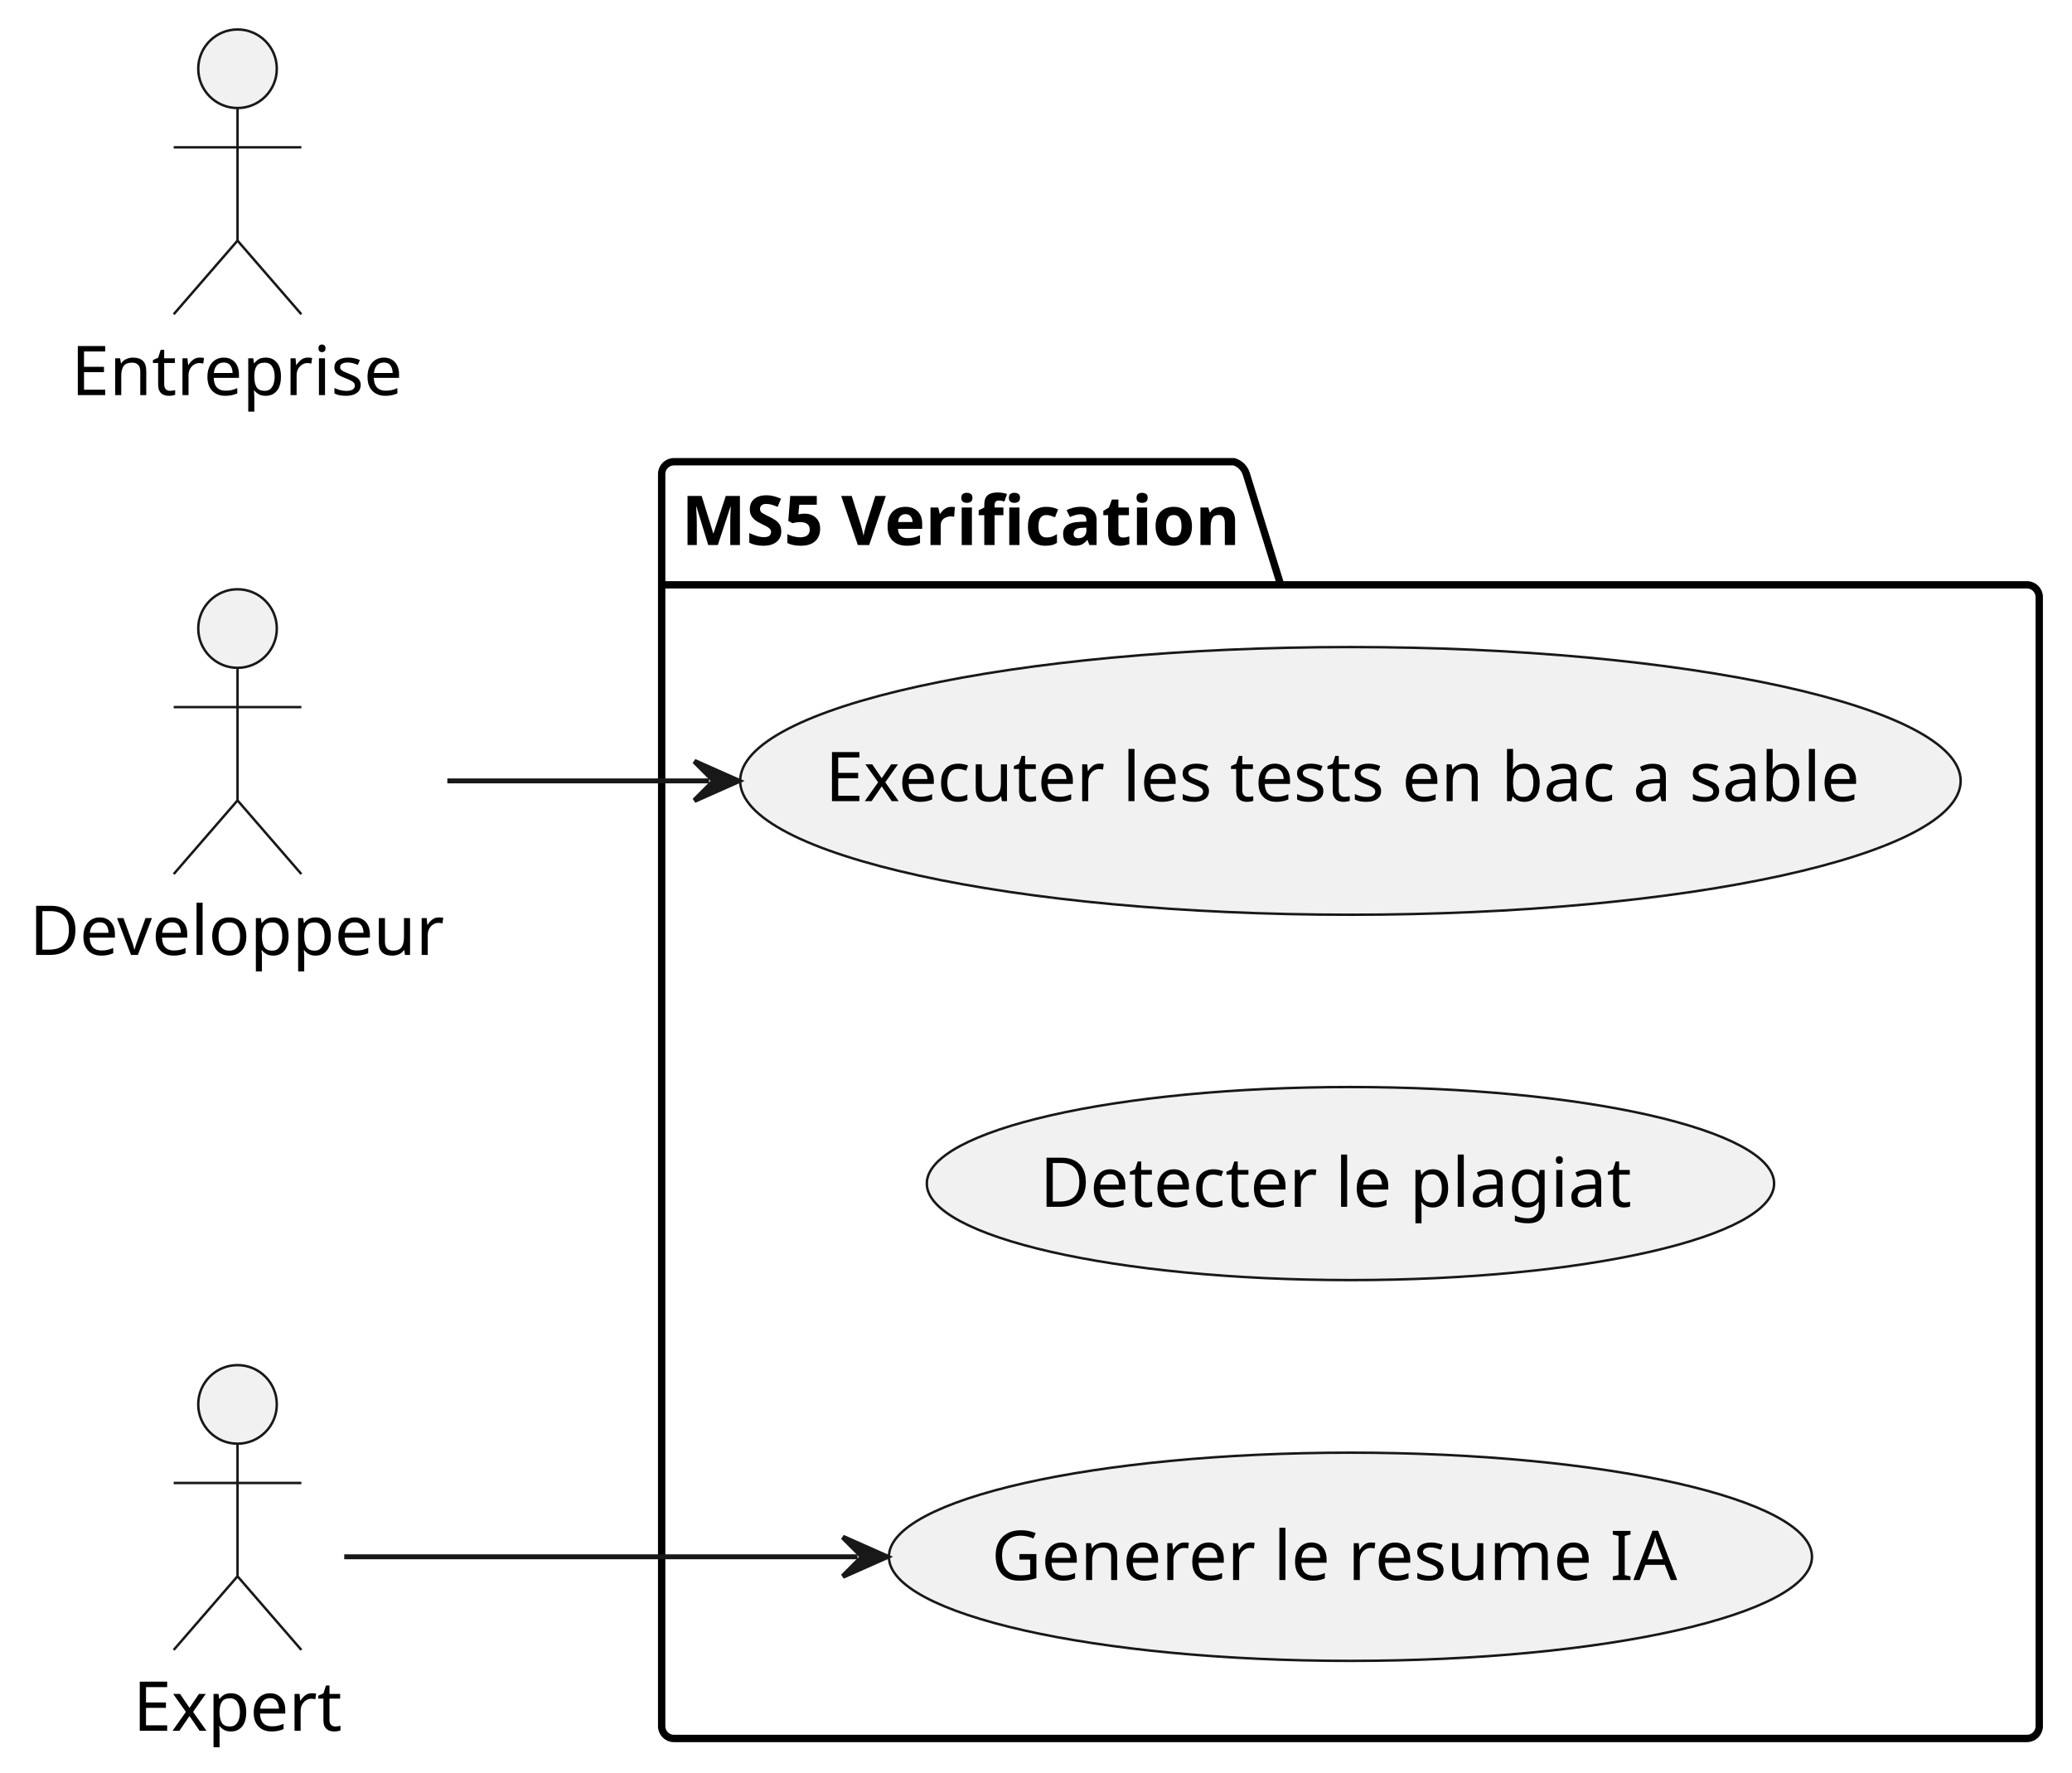
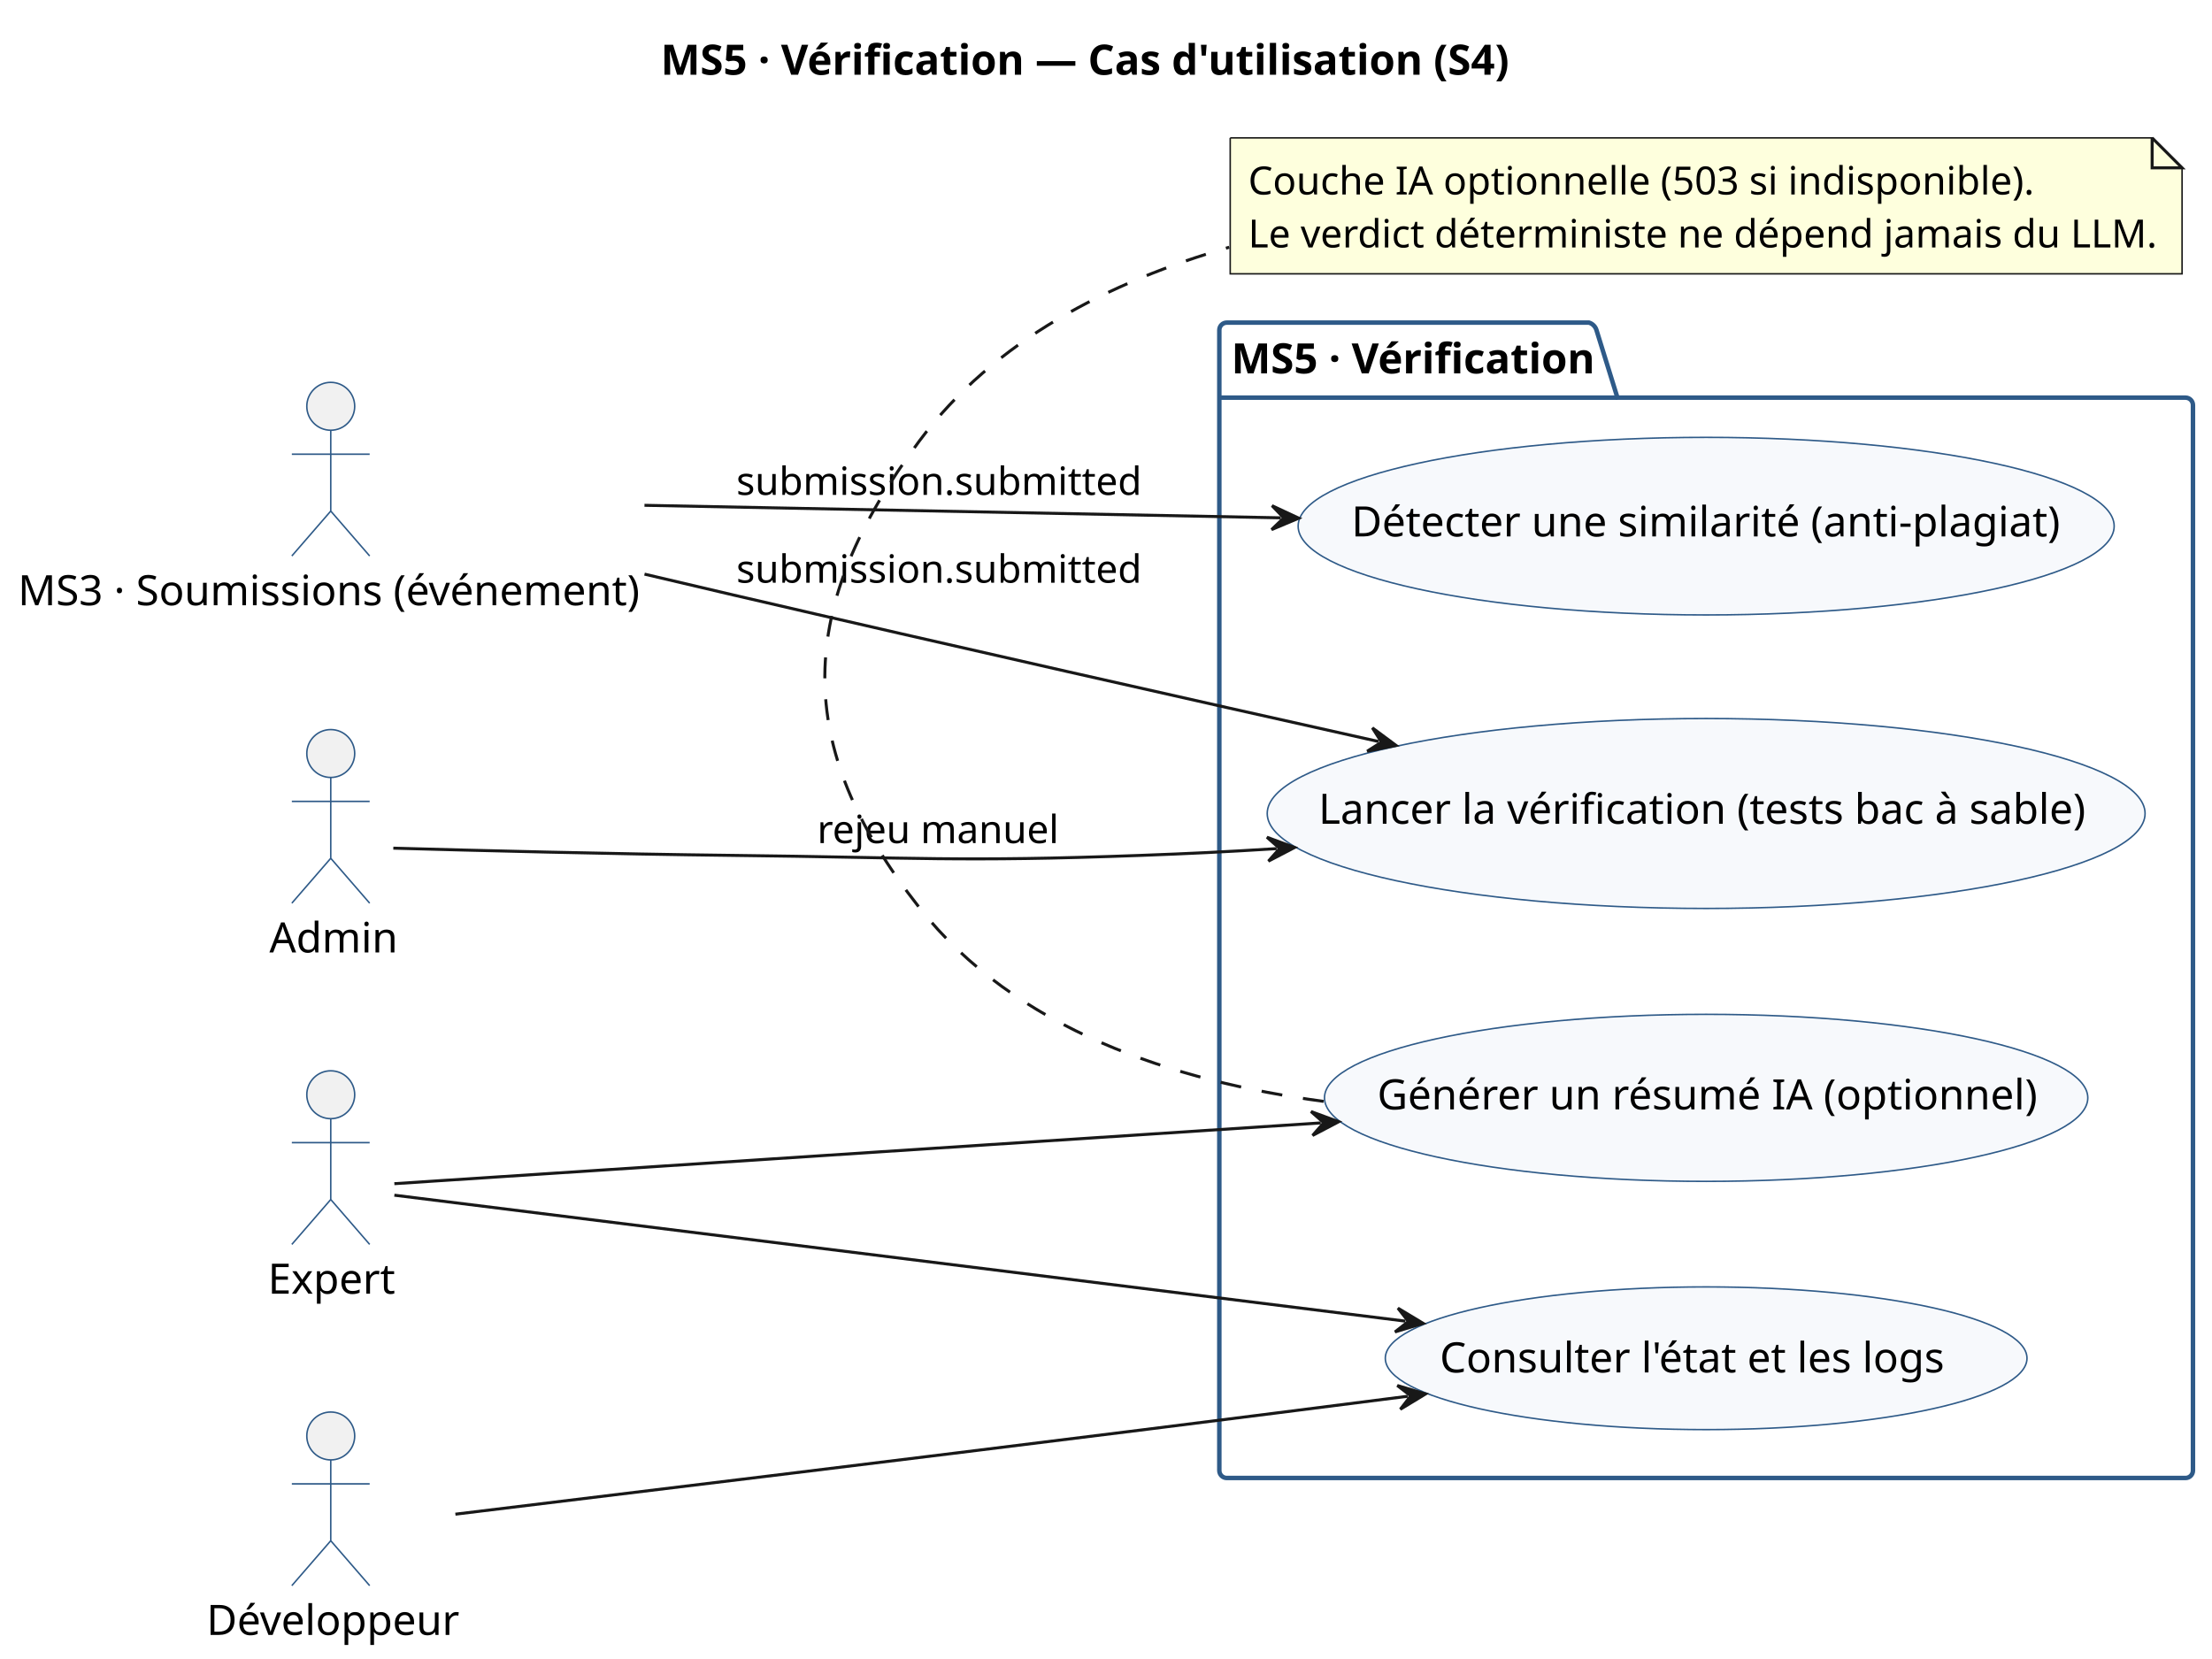
- <svg xmlns="http://www.w3.org/2000/svg" contentStyleType="text/css" height="361px" preserveAspectRatio="none" style="width:422px;height:361px;background:#FFFFFF;" version="1.1" viewBox="0 0 422 361" width="422px" zoomAndPan="magnify">
+ <svg xmlns="http://www.w3.org/2000/svg" contentStyleType="text/css" height="554px" preserveAspectRatio="none" style="width:739px;height:554px;background:#FFFFFF;" version="1.1" viewBox="0 0 739 554" width="739px" zoomAndPan="magnify">
  <defs />
  <g>
-     <g id="cluster_MS5 Verification">
-       <path d="M137.26,94.03 L251.334,94.03 A3.75,3.75 0 0 1 253.834,96.53 L260.834,119.098 L412.83,119.098 A2.5,2.5 0 0 1 415.33,121.598 L415.33,351.53 A2.5,2.5 0 0 1 412.83,354.03 L137.26,354.03 A2.5,2.5 0 0 1 134.76,351.53 L134.76,96.53 A2.5,2.5 0 0 1 137.26,94.03 " fill="none" style="stroke:#000000;stroke-width:1.5;" />
-       <line style="stroke:#000000;stroke-width:1.5;" x1="134.76" x2="260.834" y1="119.098" y2="119.098" />
-       <text fill="#000000" font-family="sans-serif" font-size="14" font-weight="bold" lengthAdjust="spacing" textLength="113.074" x="138.76" y="110.996">MS5 Verification</text>
+     <text fill="#000000" font-family="sans-serif" font-size="14" font-weight="bold" lengthAdjust="spacing" textLength="284.188" x="220.726" y="24.966">MS5 · Vérification — Cas d'utilisation (S4)</text>
+     <g id="cluster_MS5 · Vérification">
+       <path d="M409.86,107.778 L530.86,107.778 A3.75,3.75 0 0 1 533.36,110.278 L540.36,132.846 L730.14,132.846 A2.5,2.5 0 0 1 732.64,135.346 L732.64,491.278 A2.5,2.5 0 0 1 730.14,493.778 L409.86,493.778 A2.5,2.5 0 0 1 407.36,491.278 L407.36,110.278 A2.5,2.5 0 0 1 409.86,107.778 " fill="none" style="stroke:#2E5A88;stroke-width:1.5;" />
+       <line style="stroke:#2E5A88;stroke-width:1.5;" x1="407.36" x2="540.36" y1="132.846" y2="132.846" />
+       <text fill="#000000" font-family="sans-serif" font-size="14" font-weight="bold" lengthAdjust="spacing" textLength="120" x="411.36" y="124.744">MS5 · Vérification</text>
    </g>
    <g id="elem_UC1">
-       <ellipse cx="275.036" cy="159.027" fill="#F1F1F1" rx="124.286" ry="27.257" style="stroke:#181818;stroke-width:0.5;" />
-       <text fill="#000000" font-family="sans-serif" font-size="14" lengthAdjust="spacing" textLength="210.923" x="168.091" y="163.153">Executer les tests en bac a sable</text>
+       <ellipse cx="570.001" cy="271.776" fill="#F7F9FC" rx="146.641" ry="31.728" style="stroke:#2E5A88;stroke-width:0.5;" />
+       <text fill="#000000" font-family="sans-serif" font-size="14" lengthAdjust="spacing" textLength="259" x="440.501" y="275.208">Lancer la vérification (tests bac à sable)</text>
    </g>
    <g id="elem_UC2">
-       <ellipse cx="275.044" cy="241.027" fill="#F1F1F1" rx="86.284" ry="19.657" style="stroke:#181818;stroke-width:0.5;" />
-       <text fill="#000000" font-family="sans-serif" font-size="14" lengthAdjust="spacing" textLength="120.511" x="211.788" y="245.76">Detecter le plagiat</text>
+       <ellipse cx="570.004" cy="175.781" fill="#F7F9FC" rx="136.314" ry="29.663" style="stroke:#2E5A88;stroke-width:0.5;" />
+       <text fill="#000000" font-family="sans-serif" font-size="14" lengthAdjust="spacing" textLength="237" x="451.504" y="179.213">Détecter une similarité (anti-plagiat)</text>
    </g>
    <g id="elem_UC3">
-       <ellipse cx="275.041" cy="317.03" fill="#F1F1F1" rx="94.001" ry="21.2" style="stroke:#181818;stroke-width:0.5;" />
-       <text fill="#000000" font-family="sans-serif" font-size="14" lengthAdjust="spacing" textLength="140.237" x="201.923" y="321.763">Generer le resume IA</text>
+       <ellipse cx="570.002" cy="453.776" fill="#F7F9FC" rx="107.192" ry="23.838" style="stroke:#2E5A88;stroke-width:0.5;" />
+       <text fill="#000000" font-family="sans-serif" font-size="14" lengthAdjust="spacing" textLength="172" x="481.002" y="458.509">Consulter l'état et les logs</text>
    </g>
-     <g id="elem_Developpeur">
-       <ellipse cx="48.378" cy="128" fill="#F1F1F1" rx="8" ry="8" style="stroke:#181818;stroke-width:0.5;" />
-       <path d="M48.378,136 L48.378,163 M35.378,144 L61.378,144 M48.378,163 L35.378,178 M48.378,163 L61.378,178 " fill="none" style="stroke:#181818;stroke-width:0.5;" />
-       <text fill="#000000" font-family="sans-serif" font-size="14" lengthAdjust="spacing" textLength="84.756" x="6" y="194.466">Developpeur</text>
+     <g id="elem_UC4">
+       <ellipse cx="570" cy="366.78" fill="#F7F9FC" rx="127.51" ry="27.902" style="stroke:#2E5A88;stroke-width:0.5;" />
+       <text fill="#000000" font-family="sans-serif" font-size="14" lengthAdjust="spacing" textLength="218" x="460.122" y="370.635">Générer un résumé IA (optionnel)</text>
    </g>
-     <g id="elem_Expert">
-       <ellipse cx="48.376" cy="286" fill="#F1F1F1" rx="8" ry="8" style="stroke:#181818;stroke-width:0.5;" />
-       <path d="M48.376,294 L48.376,321 M35.376,302 L61.376,302 M48.376,321 L35.376,336 M48.376,321 L61.376,336 " fill="none" style="stroke:#181818;stroke-width:0.5;" />
-       <text fill="#000000" font-family="sans-serif" font-size="14" lengthAdjust="spacing" textLength="42.532" x="27.11" y="352.466">Expert</text>
+     <g id="elem_MS3">
+       <ellipse cx="110.5" cy="135.738" fill="#F1F1F1" rx="8" ry="8" style="stroke:#2E5A88;stroke-width:0.5;" />
+       <path d="M110.5,143.738 L110.5,170.738 M97.5,151.738 L123.5,151.738 M110.5,170.738 L97.5,185.738 M110.5,170.738 L123.5,185.738 " fill="none" style="stroke:#2E5A88;stroke-width:0.5;" />
+       <text fill="#000000" font-family="sans-serif" font-size="14" lengthAdjust="spacing" textLength="209" x="6" y="202.204">MS3 · Soumissions (événement)</text>
    </g>
-     <g id="elem_Entreprise">
-       <ellipse cx="48.377" cy="14" fill="#F1F1F1" rx="8" ry="8" style="stroke:#181818;stroke-width:0.5;" />
-       <path d="M48.377,22 L48.377,49 M35.377,30 L61.377,30 M48.377,49 L35.377,64 M48.377,49 L61.377,64 " fill="none" style="stroke:#181818;stroke-width:0.5;" />
-       <text fill="#000000" font-family="sans-serif" font-size="14" lengthAdjust="spacing" textLength="67.774" x="14.49" y="80.466">Entreprise</text>
+     <g id="elem_DEV">
+       <ellipse cx="110.5" cy="479.738" fill="#F1F1F1" rx="8" ry="8" style="stroke:#2E5A88;stroke-width:0.5;" />
+       <path d="M110.5,487.738 L110.5,514.738 M97.5,495.738 L123.5,495.738 M110.5,514.738 L97.5,529.738 M110.5,514.738 L123.5,529.738 " fill="none" style="stroke:#2E5A88;stroke-width:0.5;" />
+       <text fill="#000000" font-family="sans-serif" font-size="14" lengthAdjust="spacing" textLength="83" x="69" y="546.204">Développeur</text>
    </g>
-     <g id="link_Developpeur_UC1">
-       <path d="M91.11,159.03 C108.24,159.03 123.06,159.03 144.42,159.03 " fill="none" id="Developpeur-to-UC1" style="stroke:#181818;stroke-width:1.0;" />
-       <polygon fill="#181818" points="150.42,159.03,141.42,155.03,145.42,159.03,141.42,163.03,150.42,159.03" style="stroke:#181818;stroke-width:1.0;" />
+     <g id="elem_EXP">
+       <ellipse cx="110.5" cy="365.738" fill="#F1F1F1" rx="8" ry="8" style="stroke:#2E5A88;stroke-width:0.5;" />
+       <path d="M110.5,373.738 L110.5,400.738 M97.5,381.738 L123.5,381.738 M110.5,400.738 L97.5,415.738 M110.5,400.738 L123.5,415.738 " fill="none" style="stroke:#2E5A88;stroke-width:0.5;" />
+       <text fill="#000000" font-family="sans-serif" font-size="14" lengthAdjust="spacing" textLength="42" x="89.5" y="432.204">Expert</text>
    </g>
-     <g id="link_Expert_UC3">
-       <path d="M70.11,317.03 C95.37,317.03 133.74,317.03 174.65,317.03 " fill="none" id="Expert-to-UC3" style="stroke:#181818;stroke-width:1.0;" />
-       <polygon fill="#181818" points="180.65,317.03,171.65,313.03,175.65,317.03,171.65,321.03,180.65,317.03" style="stroke:#181818;stroke-width:1.0;" />
+     <g id="elem_ADM">
+       <ellipse cx="110.5" cy="251.738" fill="#F1F1F1" rx="8" ry="8" style="stroke:#2E5A88;stroke-width:0.5;" />
+       <path d="M110.5,259.738 L110.5,286.738 M97.5,267.738 L123.5,267.738 M110.5,286.738 L97.5,301.738 M110.5,286.738 L123.5,301.738 " fill="none" style="stroke:#2E5A88;stroke-width:0.5;" />
+       <text fill="#000000" font-family="sans-serif" font-size="14" lengthAdjust="spacing" textLength="41" x="90" y="318.204">Admin</text>
+     </g>
+     <g id="elem_GMN17">
+       <path d="M411,46.068 L411,91.48 L729,91.48 L729,56.068 L719,46.068 L411,46.068 " fill="#FEFFDD" style="stroke:#181818;stroke-width:0.5;" />
+       <path d="M719,46.068 L719,56.068 L729,56.068 L719,46.068 " fill="#FEFFDD" style="stroke:#181818;stroke-width:1.0;" />
+       <text fill="#000000" font-family="sans-serif" font-size="13" lengthAdjust="spacing" textLength="260" x="417" y="64.965">Couche IA optionnelle (503 si indisponible).</text>
+       <text fill="#000000" font-family="sans-serif" font-size="13" lengthAdjust="spacing" textLength="297" x="417" y="82.671">Le verdict déterministe ne dépend jamais du LLM.</text>
+     </g>
+     <g id="link_MS3_UC1">
+       <path d="M215.32,191.808 C225.35,194.178 235.37,196.538 245,198.778 C318.99,215.978 396.784,233.501 460.554,247.731 " fill="none" id="MS3-to-UC1" style="stroke:#181818;stroke-width:1.0;" />
+       <polygon fill="#181818" points="466.41,249.038,458.497,243.174,461.53,247.949,456.755,250.982,466.41,249.038" style="stroke:#181818;stroke-width:1.0;" />
+       <text fill="#000000" font-family="sans-serif" font-size="13" lengthAdjust="spacing" textLength="134" x="246" y="194.675">submission.submitted</text>
+     </g>
+     <g id="link_MS3_UC2">
+       <path d="M215.31,168.818 C280.04,170.088 358.011,171.619 427.891,173 " fill="none" id="MS3-to-UC2" style="stroke:#181818;stroke-width:1.0;" />
+       <polygon fill="#181818" points="433.89,173.118,424.971,168.941,428.891,173.019,424.813,176.939,433.89,173.118" style="stroke:#181818;stroke-width:1.0;" />
+       <text fill="#000000" font-family="sans-serif" font-size="13" lengthAdjust="spacing" textLength="134" x="246" y="165.335">submission.submitted</text>
+     </g>
+     <g id="link_ADM_UC1">
+       <path d="M131.4,283.358 C157.49,284.098 204.66,285.318 245,285.778 C305.44,286.458 320.6,288.018 381,285.778 C397.68,285.158 409.192,284.605 426.512,283.515 " fill="none" id="ADM-to-UC1" style="stroke:#181818;stroke-width:1.0;" />
+       <polygon fill="#181818" points="432.5,283.138,423.267,279.711,427.51,283.452,423.769,287.695,432.5,283.138" style="stroke:#181818;stroke-width:1.0;" />
+       <text fill="#000000" font-family="sans-serif" font-size="13" lengthAdjust="spacing" textLength="80" x="273" y="281.675">rejeu manuel</text>
+     </g>
+     <g id="link_DEV_UC3">
+       <path d="M152.14,505.868 C204.91,499.468 299.85,487.918 381,477.778 C412.02,473.898 439.948,470.349 470.308,466.469 " fill="none" id="DEV-to-UC3" style="stroke:#181818;stroke-width:1.0;" />
+       <polygon fill="#181818" points="476.26,465.708,466.825,462.881,471.3,466.342,467.84,470.817,476.26,465.708" style="stroke:#181818;stroke-width:1.0;" />
+     </g>
+     <g id="link_EXP_UC3">
+       <path d="M131.75,399.298 C190.8,406.658 359.646,427.686 469.516,441.376 " fill="none" id="EXP-to-UC3" style="stroke:#181818;stroke-width:1.0;" />
+       <polygon fill="#181818" points="475.47,442.118,467.034,437.036,470.508,441.5,466.045,444.974,475.47,442.118" style="stroke:#181818;stroke-width:1.0;" />
+     </g>
+     <g id="link_EXP_UC4">
+       <path d="M131.75,395.448 C185.96,391.888 331.733,382.33 441.253,375.15 " fill="none" id="EXP-to-UC4" style="stroke:#181818;stroke-width:1.0;" />
+       <polygon fill="#181818" points="447.24,374.758,437.998,371.355,442.251,375.085,438.521,379.338,447.24,374.758" style="stroke:#181818;stroke-width:1.0;" />
+     </g>
+     <g id="link_UC4_GMN17">
+       <path d="M442.22,367.958 C392.13,361.278 339.12,343.848 307.18,303.278 C264.3,248.798 265.76,202.878 307.18,147.278 C332.07,113.858 370.65,94.118 410.66,82.598 " fill="none" id="UC4-GMN17" style="stroke:#181818;stroke-width:1.0;stroke-dasharray:7.0,7.0;" />
    </g>
  </g>
</svg>
